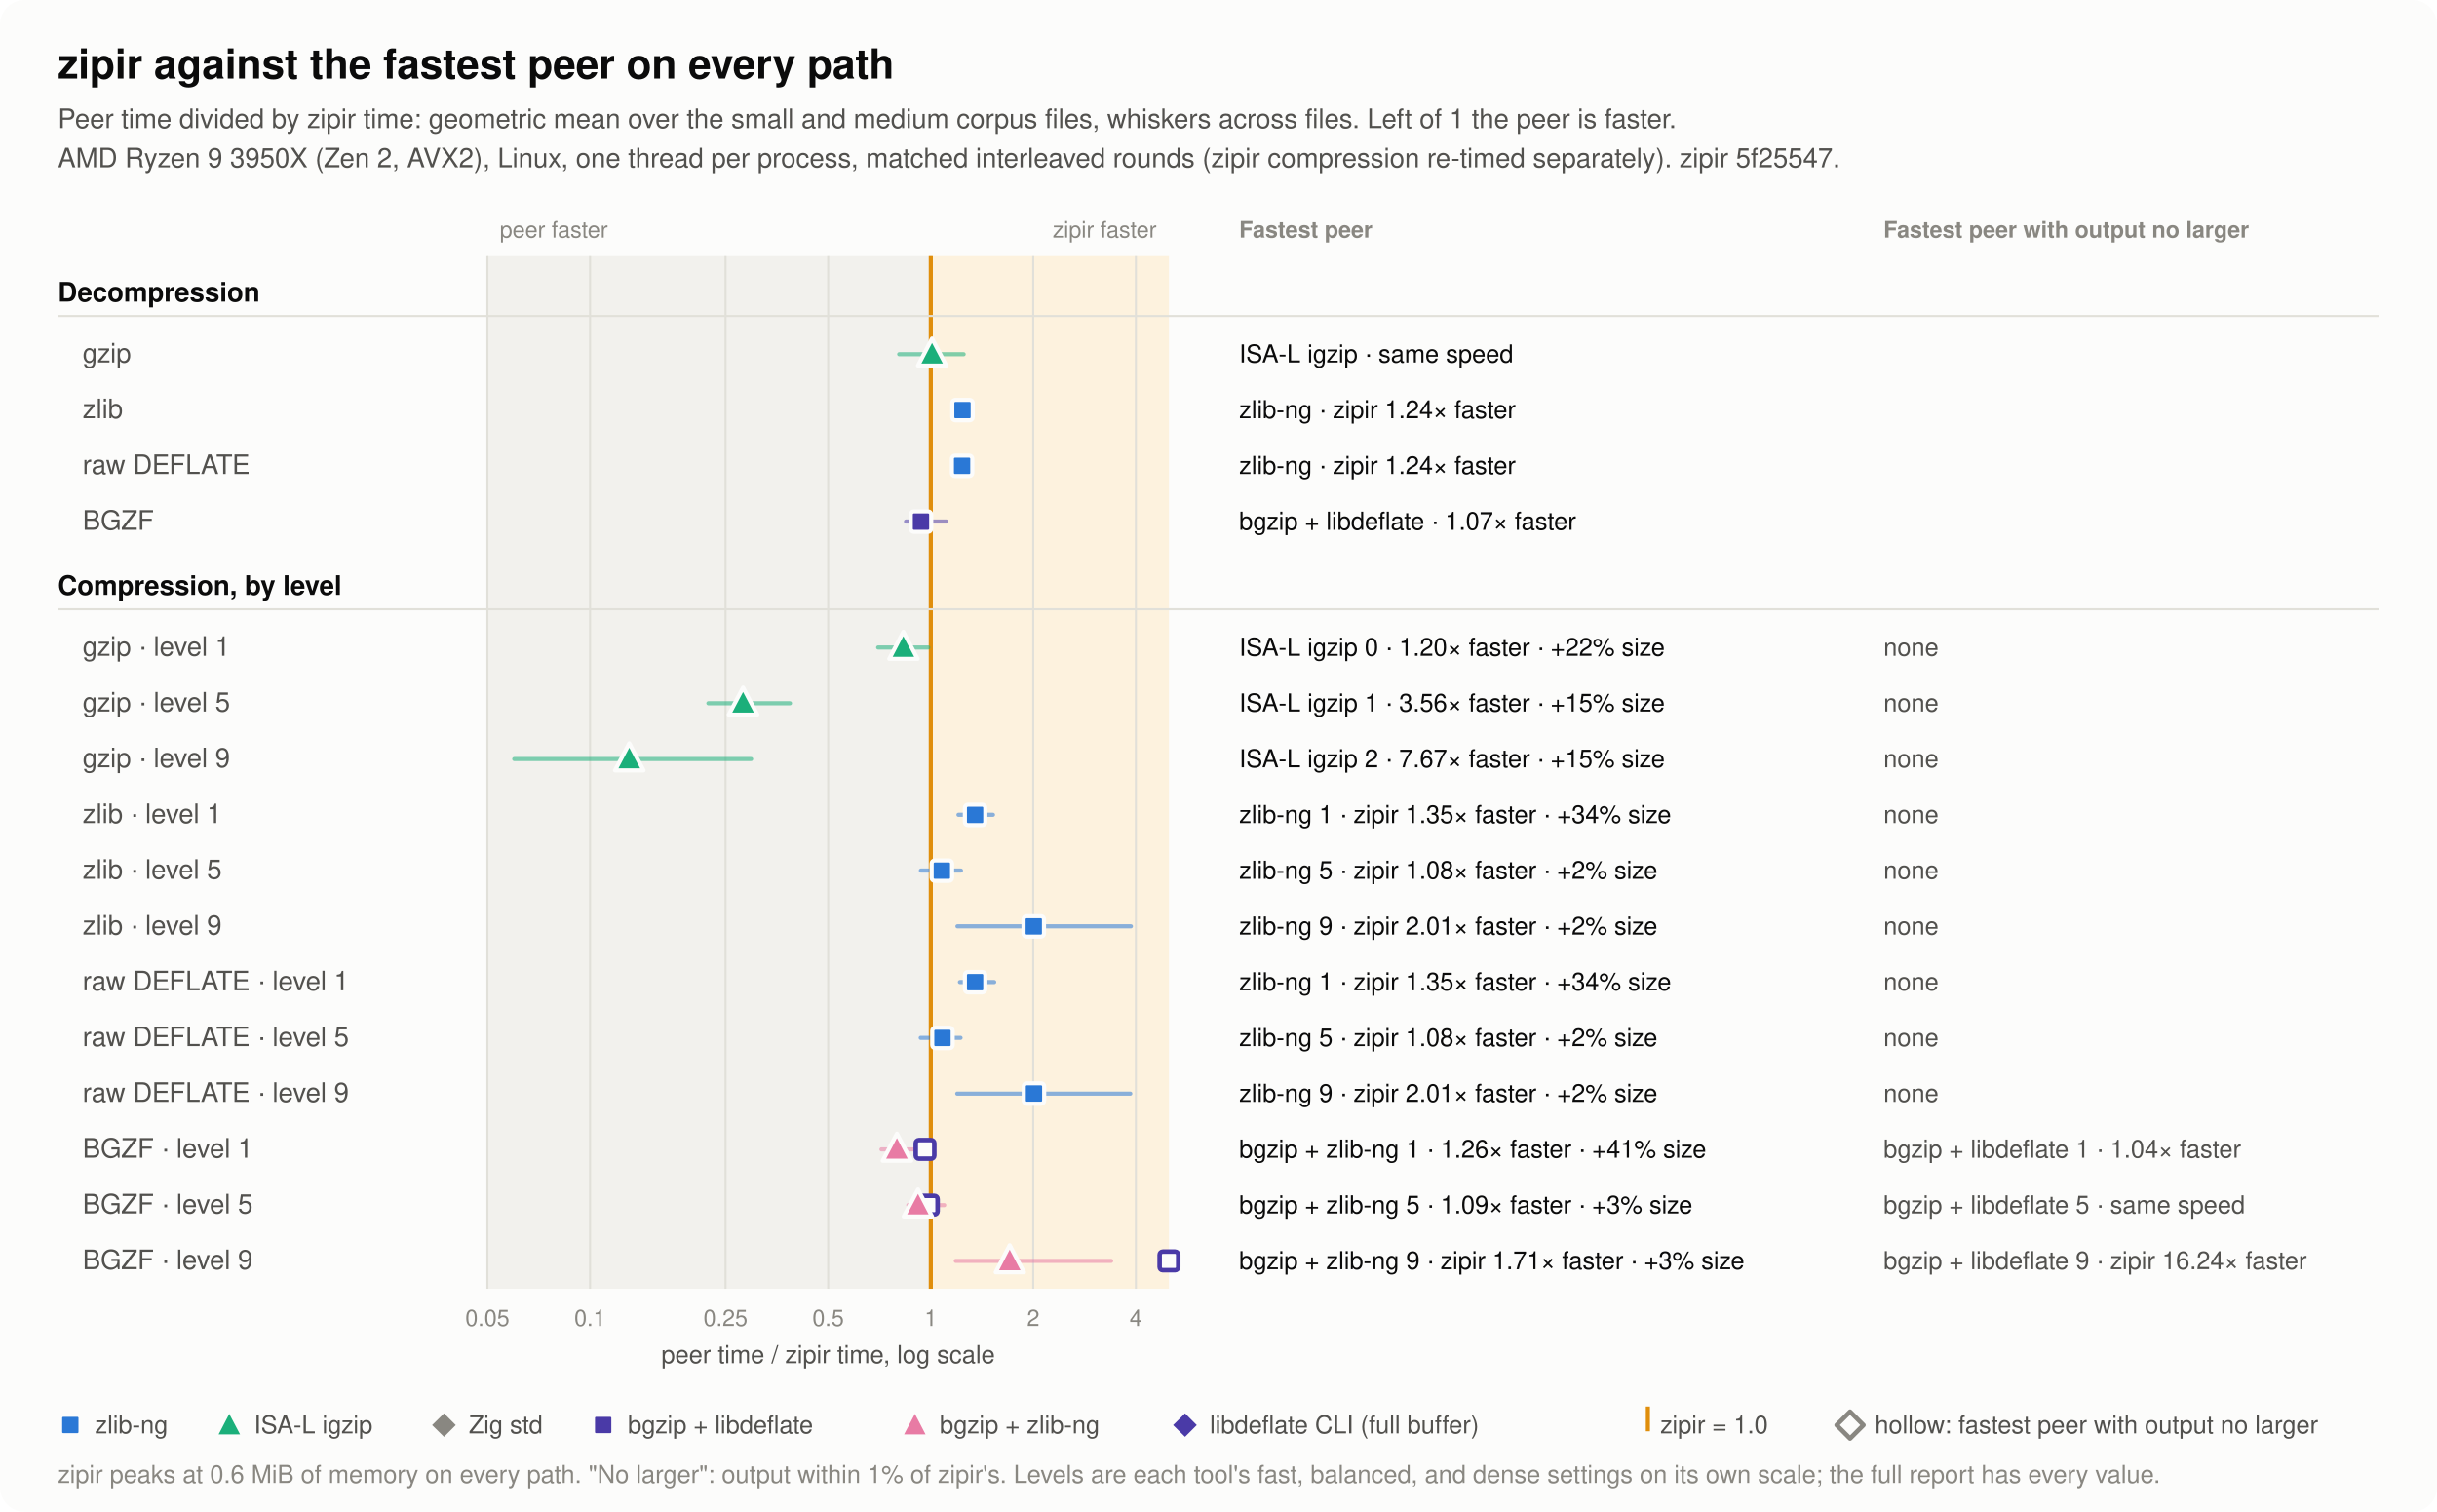
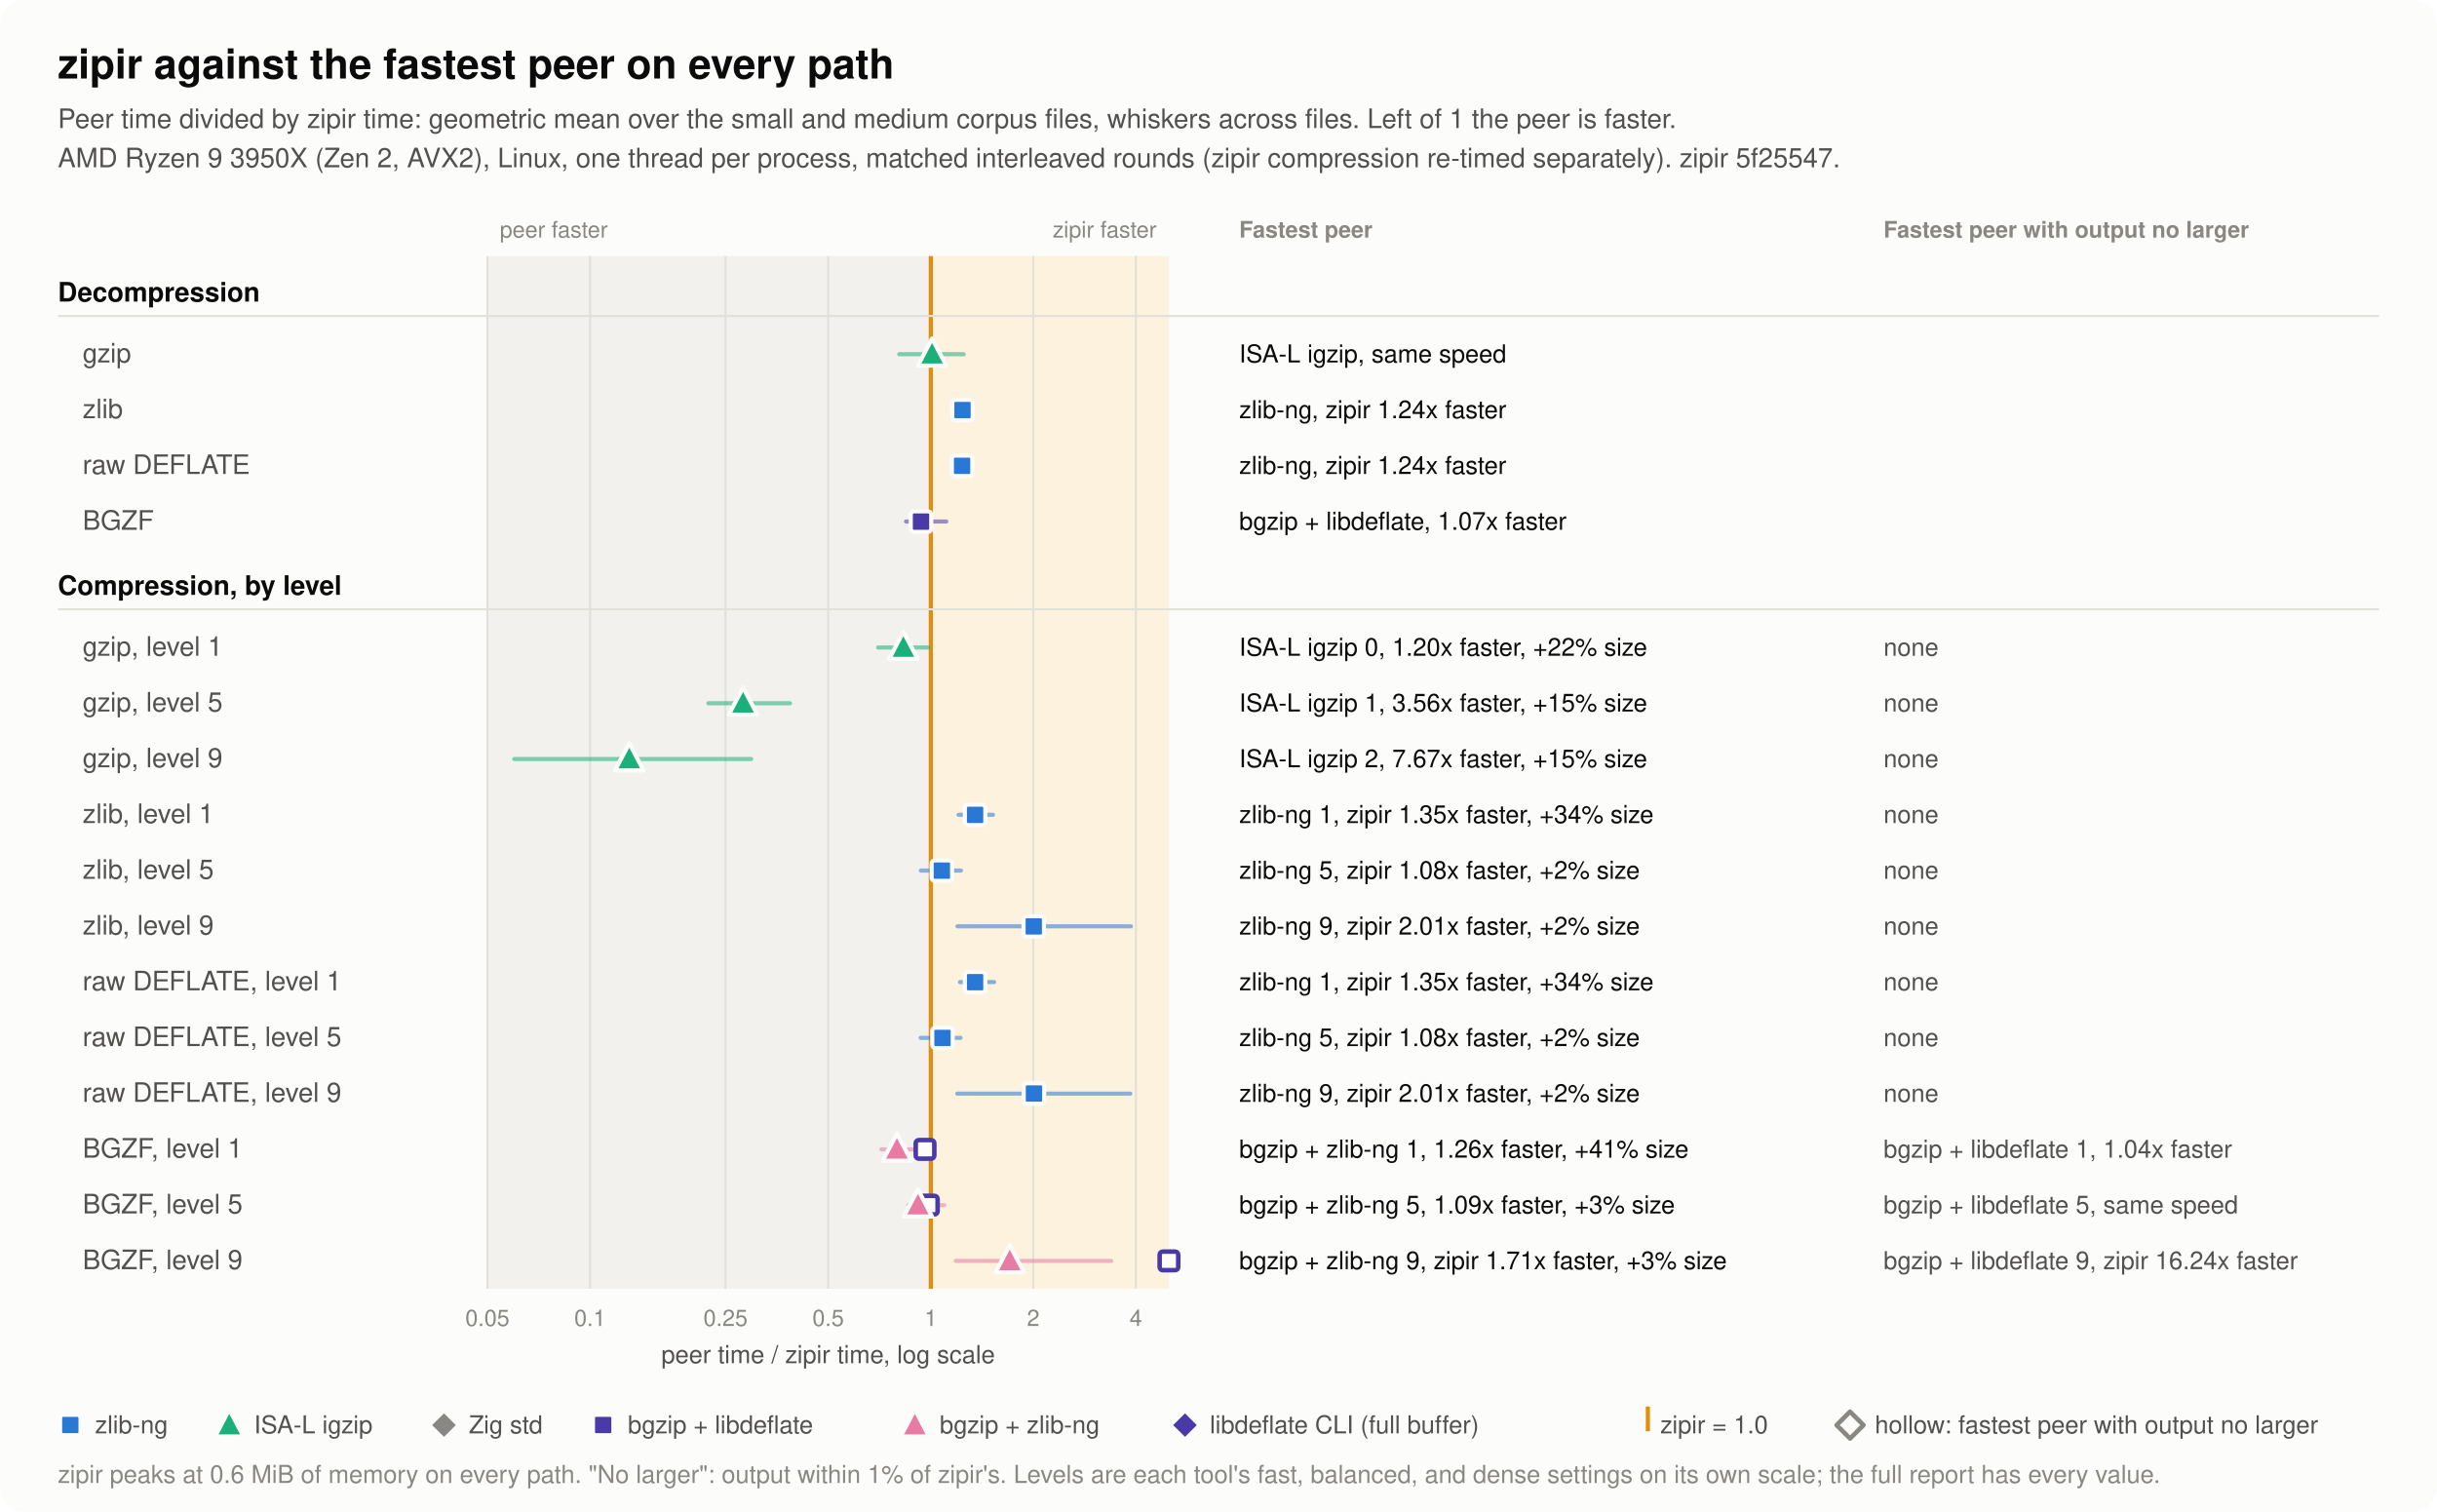
<svg xmlns="http://www.w3.org/2000/svg" viewBox="0 0 1180 732" width="1180" height="732" role="img" font-family="system-ui, -apple-system, &quot;Segoe UI&quot;, Helvetica, Arial, sans-serif">
  <rect width="1180" height="732" rx="12" fill="#fcfcfb" />
  <text x="28.0" y="38.0" font-size="20" fill="#0b0b0b" text-anchor="start" font-weight="650">zipir against the fastest peer on every path</text>
  <text x="28.0" y="62.0" font-size="13" fill="#52514e" text-anchor="start" font-weight="400">Peer time divided by zipir time: geometric mean over the small and medium corpus files, whiskers across files. Left of 1 the peer is faster.</text>
  <text x="28.0" y="81.0" font-size="13" fill="#52514e" text-anchor="start" font-weight="400">AMD Ryzen 9 3950X (Zen 2, AVX2), Linux, one thread per process, matched interleaved rounds (zipir compression re-timed separately). zipir 5f25547.</text>
  <rect x="236.0" y="124.0" width="214.7" height="500.0" rx="0" fill="#f2f1ed" />
  <rect x="450.7" y="124.0" width="115.3" height="500.0" rx="0" fill="#fdf2de" />
  <line x1="236.0" y1="124.0" x2="236.0" y2="624.0" stroke="#e1e0d9" stroke-width="1" />
  <text x="236.0" y="642.0" font-size="11" fill="#898781" text-anchor="middle" font-weight="400">0.05</text>
  <line x1="285.7" y1="124.0" x2="285.7" y2="624.0" stroke="#e1e0d9" stroke-width="1" />
  <text x="285.7" y="642.0" font-size="11" fill="#898781" text-anchor="middle" font-weight="400">0.1</text>
  <line x1="351.3" y1="124.0" x2="351.3" y2="624.0" stroke="#e1e0d9" stroke-width="1" />
  <text x="351.3" y="642.0" font-size="11" fill="#898781" text-anchor="middle" font-weight="400">0.25</text>
  <line x1="401.0" y1="124.0" x2="401.0" y2="624.0" stroke="#e1e0d9" stroke-width="1" />
  <text x="401.0" y="642.0" font-size="11" fill="#898781" text-anchor="middle" font-weight="400">0.5</text>
  <line x1="450.7" y1="124.0" x2="450.7" y2="624.0" stroke="#e1e0d9" stroke-width="1" />
  <text x="450.7" y="642.0" font-size="11" fill="#898781" text-anchor="middle" font-weight="400">1</text>
  <line x1="500.3" y1="124.0" x2="500.3" y2="624.0" stroke="#e1e0d9" stroke-width="1" />
  <text x="500.3" y="642.0" font-size="11" fill="#898781" text-anchor="middle" font-weight="400">2</text>
  <line x1="550.0" y1="124.0" x2="550.0" y2="624.0" stroke="#e1e0d9" stroke-width="1" />
  <text x="550.0" y="642.0" font-size="11" fill="#898781" text-anchor="middle" font-weight="400">4</text>
  <line x1="450.7" y1="124.0" x2="450.7" y2="624.0" stroke="#e08e0b" stroke-width="2" />
  <text x="242.0" y="115.0" font-size="11" fill="#898781" text-anchor="start" font-weight="400">peer faster</text>
  <text x="560.0" y="115.0" font-size="11" fill="#898781" text-anchor="end" font-weight="400">zipir faster</text>
  <text x="401.0" y="660.0" font-size="12" fill="#52514e" text-anchor="middle" font-weight="400">peer time / zipir time, log scale</text>
  <text x="600.0" y="115.0" font-size="11" fill="#898781" text-anchor="start" font-weight="600">Fastest peer</text>
  <text x="912.0" y="115.0" font-size="11" fill="#898781" text-anchor="start" font-weight="600">Fastest peer with output no larger</text>
  <text x="28.0" y="146.0" font-size="13" fill="#0b0b0b" text-anchor="start" font-weight="650">Decompression</text>
  <line x1="28.0" y1="153.0" x2="1152.0" y2="153.0" stroke="#e1e0d9" stroke-width="1" />
  <text x="40.0" y="175.5" font-size="13" fill="#52514e" text-anchor="start" font-weight="400">gzip</text>
  <line x1="435.4" y1="171.5" x2="466.6" y2="171.5" stroke="#1baf7a" stroke-width="2" stroke-linecap="round" opacity="0.55" />
  <path d="M451.3,163.9 L458.2,177.0 L444.5,177.0 Z" fill="#1baf7a" stroke="#fcfcfb" stroke-width="2" stroke-linejoin="round" />
-   <text x="600.0" y="175.5" font-size="12" fill="#0b0b0b" text-anchor="start" font-weight="400">ISA-L igzip · same speed</text>
+   <text x="600.0" y="175.5" font-size="12" fill="#0b0b0b" text-anchor="start" font-weight="400">ISA-L igzip, same speed</text>
  <text x="40.0" y="202.5" font-size="13" fill="#52514e" text-anchor="start" font-weight="400">zlib</text>
  <line x1="462.2" y1="198.5" x2="468.0" y2="198.5" stroke="#2a78d6" stroke-width="2" stroke-linecap="round" opacity="0.55" />
  <rect x="461.1" y="193.6" width="9.9" height="9.9" rx="1.5" fill="#2a78d6" stroke="#fcfcfb" stroke-width="2" />
-   <text x="600.0" y="202.5" font-size="12" fill="#0b0b0b" text-anchor="start" font-weight="400">zlib-ng · zipir 1.24× faster</text>
+   <text x="600.0" y="202.5" font-size="12" fill="#0b0b0b" text-anchor="start" font-weight="400">zlib-ng, zipir 1.24x faster</text>
  <text x="40.0" y="229.5" font-size="13" fill="#52514e" text-anchor="start" font-weight="400">raw DEFLATE</text>
  <line x1="462.3" y1="225.5" x2="468.4" y2="225.5" stroke="#2a78d6" stroke-width="2" stroke-linecap="round" opacity="0.55" />
  <rect x="460.9" y="220.6" width="9.9" height="9.9" rx="1.5" fill="#2a78d6" stroke="#fcfcfb" stroke-width="2" />
-   <text x="600.0" y="229.5" font-size="12" fill="#0b0b0b" text-anchor="start" font-weight="400">zlib-ng · zipir 1.24× faster</text>
+   <text x="600.0" y="229.5" font-size="12" fill="#0b0b0b" text-anchor="start" font-weight="400">zlib-ng, zipir 1.24x faster</text>
  <text x="40.0" y="256.5" font-size="13" fill="#52514e" text-anchor="start" font-weight="400">BGZF</text>
  <line x1="438.7" y1="252.5" x2="458.2" y2="252.5" stroke="#4a3aa7" stroke-width="2" stroke-linecap="round" opacity="0.55" />
  <rect x="441.0" y="247.6" width="9.9" height="9.9" rx="1.5" fill="#4a3aa7" stroke="#fcfcfb" stroke-width="2" />
-   <text x="600.0" y="256.5" font-size="12" fill="#0b0b0b" text-anchor="start" font-weight="400">bgzip + libdeflate · 1.07× faster</text>
+   <text x="600.0" y="256.5" font-size="12" fill="#0b0b0b" text-anchor="start" font-weight="400">bgzip + libdeflate, 1.07x faster</text>
  <text x="28.0" y="288.0" font-size="13" fill="#0b0b0b" text-anchor="start" font-weight="650">Compression, by level</text>
  <line x1="28.0" y1="295.0" x2="1152.0" y2="295.0" stroke="#e1e0d9" stroke-width="1" />
-   <text x="40.0" y="317.5" font-size="13" fill="#52514e" text-anchor="start" font-weight="400">gzip · level 1</text>
+   <text x="40.0" y="317.5" font-size="13" fill="#52514e" text-anchor="start" font-weight="400">gzip, level 1</text>
  <line x1="425.2" y1="313.5" x2="449.5" y2="313.5" stroke="#1baf7a" stroke-width="2" stroke-linecap="round" opacity="0.55" />
  <path d="M437.4,305.9 L444.3,319.0 L430.6,319.0 Z" fill="#1baf7a" stroke="#fcfcfb" stroke-width="2" stroke-linejoin="round" />
-   <text x="600.0" y="317.5" font-size="12" fill="#0b0b0b" text-anchor="start" font-weight="400">ISA-L igzip 0 · 1.20× faster · +22% size</text>
+   <text x="600.0" y="317.5" font-size="12" fill="#0b0b0b" text-anchor="start" font-weight="400">ISA-L igzip 0, 1.20x faster, +22% size</text>
  <text x="912.0" y="317.5" font-size="12" fill="#52514e" text-anchor="start" font-weight="400">none</text>
-   <text x="40.0" y="344.5" font-size="13" fill="#52514e" text-anchor="start" font-weight="400">gzip · level 5</text>
+   <text x="40.0" y="344.5" font-size="13" fill="#52514e" text-anchor="start" font-weight="400">gzip, level 5</text>
  <line x1="343.0" y1="340.5" x2="382.5" y2="340.5" stroke="#1baf7a" stroke-width="2" stroke-linecap="round" opacity="0.55" />
  <path d="M359.8,332.9 L366.7,346.0 L352.9,346.0 Z" fill="#1baf7a" stroke="#fcfcfb" stroke-width="2" stroke-linejoin="round" />
-   <text x="600.0" y="344.5" font-size="12" fill="#0b0b0b" text-anchor="start" font-weight="400">ISA-L igzip 1 · 3.56× faster · +15% size</text>
+   <text x="600.0" y="344.5" font-size="12" fill="#0b0b0b" text-anchor="start" font-weight="400">ISA-L igzip 1, 3.56x faster, +15% size</text>
  <text x="912.0" y="344.5" font-size="12" fill="#52514e" text-anchor="start" font-weight="400">none</text>
-   <text x="40.0" y="371.5" font-size="13" fill="#52514e" text-anchor="start" font-weight="400">gzip · level 9</text>
+   <text x="40.0" y="371.5" font-size="13" fill="#52514e" text-anchor="start" font-weight="400">gzip, level 9</text>
  <line x1="249.0" y1="367.5" x2="363.7" y2="367.5" stroke="#1baf7a" stroke-width="2" stroke-linecap="round" opacity="0.55" />
  <path d="M304.7,359.9 L311.6,373.0 L297.8,373.0 Z" fill="#1baf7a" stroke="#fcfcfb" stroke-width="2" stroke-linejoin="round" />
-   <text x="600.0" y="371.5" font-size="12" fill="#0b0b0b" text-anchor="start" font-weight="400">ISA-L igzip 2 · 7.67× faster · +15% size</text>
+   <text x="600.0" y="371.5" font-size="12" fill="#0b0b0b" text-anchor="start" font-weight="400">ISA-L igzip 2, 7.67x faster, +15% size</text>
  <text x="912.0" y="371.5" font-size="12" fill="#52514e" text-anchor="start" font-weight="400">none</text>
-   <text x="40.0" y="398.5" font-size="13" fill="#52514e" text-anchor="start" font-weight="400">zlib · level 1</text>
+   <text x="40.0" y="398.5" font-size="13" fill="#52514e" text-anchor="start" font-weight="400">zlib, level 1</text>
  <line x1="464.1" y1="394.5" x2="480.8" y2="394.5" stroke="#2a78d6" stroke-width="2" stroke-linecap="round" opacity="0.55" />
  <rect x="467.2" y="389.6" width="9.9" height="9.9" rx="1.5" fill="#2a78d6" stroke="#fcfcfb" stroke-width="2" />
-   <text x="600.0" y="398.5" font-size="12" fill="#0b0b0b" text-anchor="start" font-weight="400">zlib-ng 1 · zipir 1.35× faster · +34% size</text>
+   <text x="600.0" y="398.5" font-size="12" fill="#0b0b0b" text-anchor="start" font-weight="400">zlib-ng 1, zipir 1.35x faster, +34% size</text>
  <text x="912.0" y="398.5" font-size="12" fill="#52514e" text-anchor="start" font-weight="400">none</text>
-   <text x="40.0" y="425.5" font-size="13" fill="#52514e" text-anchor="start" font-weight="400">zlib · level 5</text>
+   <text x="40.0" y="425.5" font-size="13" fill="#52514e" text-anchor="start" font-weight="400">zlib, level 5</text>
  <line x1="445.9" y1="421.5" x2="465.3" y2="421.5" stroke="#2a78d6" stroke-width="2" stroke-linecap="round" opacity="0.55" />
  <rect x="451.1" y="416.6" width="9.9" height="9.9" rx="1.5" fill="#2a78d6" stroke="#fcfcfb" stroke-width="2" />
-   <text x="600.0" y="425.5" font-size="12" fill="#0b0b0b" text-anchor="start" font-weight="400">zlib-ng 5 · zipir 1.08× faster · +2% size</text>
+   <text x="600.0" y="425.5" font-size="12" fill="#0b0b0b" text-anchor="start" font-weight="400">zlib-ng 5, zipir 1.08x faster, +2% size</text>
  <text x="912.0" y="425.5" font-size="12" fill="#52514e" text-anchor="start" font-weight="400">none</text>
-   <text x="40.0" y="452.5" font-size="13" fill="#52514e" text-anchor="start" font-weight="400">zlib · level 9</text>
+   <text x="40.0" y="452.5" font-size="13" fill="#52514e" text-anchor="start" font-weight="400">zlib, level 9</text>
  <line x1="463.6" y1="448.5" x2="547.6" y2="448.5" stroke="#2a78d6" stroke-width="2" stroke-linecap="round" opacity="0.55" />
  <rect x="495.6" y="443.6" width="9.9" height="9.9" rx="1.5" fill="#2a78d6" stroke="#fcfcfb" stroke-width="2" />
-   <text x="600.0" y="452.5" font-size="12" fill="#0b0b0b" text-anchor="start" font-weight="400">zlib-ng 9 · zipir 2.01× faster · +2% size</text>
+   <text x="600.0" y="452.5" font-size="12" fill="#0b0b0b" text-anchor="start" font-weight="400">zlib-ng 9, zipir 2.01x faster, +2% size</text>
  <text x="912.0" y="452.5" font-size="12" fill="#52514e" text-anchor="start" font-weight="400">none</text>
-   <text x="40.0" y="479.5" font-size="13" fill="#52514e" text-anchor="start" font-weight="400">raw DEFLATE · level 1</text>
+   <text x="40.0" y="479.5" font-size="13" fill="#52514e" text-anchor="start" font-weight="400">raw DEFLATE, level 1</text>
  <line x1="464.8" y1="475.5" x2="481.4" y2="475.5" stroke="#2a78d6" stroke-width="2" stroke-linecap="round" opacity="0.55" />
  <rect x="467.2" y="470.6" width="9.9" height="9.9" rx="1.5" fill="#2a78d6" stroke="#fcfcfb" stroke-width="2" />
-   <text x="600.0" y="479.5" font-size="12" fill="#0b0b0b" text-anchor="start" font-weight="400">zlib-ng 1 · zipir 1.35× faster · +34% size</text>
+   <text x="600.0" y="479.5" font-size="12" fill="#0b0b0b" text-anchor="start" font-weight="400">zlib-ng 1, zipir 1.35x faster, +34% size</text>
  <text x="912.0" y="479.5" font-size="12" fill="#52514e" text-anchor="start" font-weight="400">none</text>
-   <text x="40.0" y="506.5" font-size="13" fill="#52514e" text-anchor="start" font-weight="400">raw DEFLATE · level 5</text>
+   <text x="40.0" y="506.5" font-size="13" fill="#52514e" text-anchor="start" font-weight="400">raw DEFLATE, level 5</text>
  <line x1="445.8" y1="502.5" x2="465.1" y2="502.5" stroke="#2a78d6" stroke-width="2" stroke-linecap="round" opacity="0.55" />
  <rect x="451.4" y="497.6" width="9.9" height="9.9" rx="1.5" fill="#2a78d6" stroke="#fcfcfb" stroke-width="2" />
-   <text x="600.0" y="506.5" font-size="12" fill="#0b0b0b" text-anchor="start" font-weight="400">zlib-ng 5 · zipir 1.08× faster · +2% size</text>
+   <text x="600.0" y="506.5" font-size="12" fill="#0b0b0b" text-anchor="start" font-weight="400">zlib-ng 5, zipir 1.08x faster, +2% size</text>
  <text x="912.0" y="506.5" font-size="12" fill="#52514e" text-anchor="start" font-weight="400">none</text>
-   <text x="40.0" y="533.5" font-size="13" fill="#52514e" text-anchor="start" font-weight="400">raw DEFLATE · level 9</text>
+   <text x="40.0" y="533.5" font-size="13" fill="#52514e" text-anchor="start" font-weight="400">raw DEFLATE, level 9</text>
  <line x1="463.5" y1="529.5" x2="547.3" y2="529.5" stroke="#2a78d6" stroke-width="2" stroke-linecap="round" opacity="0.55" />
  <rect x="495.7" y="524.5" width="9.9" height="9.9" rx="1.5" fill="#2a78d6" stroke="#fcfcfb" stroke-width="2" />
-   <text x="600.0" y="533.5" font-size="12" fill="#0b0b0b" text-anchor="start" font-weight="400">zlib-ng 9 · zipir 2.01× faster · +2% size</text>
+   <text x="600.0" y="533.5" font-size="12" fill="#0b0b0b" text-anchor="start" font-weight="400">zlib-ng 9, zipir 2.01x faster, +2% size</text>
  <text x="912.0" y="533.5" font-size="12" fill="#52514e" text-anchor="start" font-weight="400">none</text>
-   <text x="40.0" y="560.5" font-size="13" fill="#52514e" text-anchor="start" font-weight="400">BGZF · level 1</text>
+   <text x="40.0" y="560.5" font-size="13" fill="#52514e" text-anchor="start" font-weight="400">BGZF, level 1</text>
  <line x1="426.8" y1="556.5" x2="445.6" y2="556.5" stroke="#e87ba4" stroke-width="2" stroke-linecap="round" opacity="0.55" />
  <rect x="443.4" y="552.0" width="9.0" height="9.0" rx="1.5" fill="#fcfcfb" stroke="#4a3aa7" stroke-width="2.2" />
  <path d="M434.3,548.9 L441.2,562.0 L427.4,562.0 Z" fill="#e87ba4" stroke="#fcfcfb" stroke-width="2" stroke-linejoin="round" />
-   <text x="600.0" y="560.5" font-size="12" fill="#0b0b0b" text-anchor="start" font-weight="400">bgzip + zlib-ng 1 · 1.26× faster · +41% size</text>
-   <text x="912.0" y="560.5" font-size="12" fill="#52514e" text-anchor="start" font-weight="400">bgzip + libdeflate 1 · 1.04× faster</text>
-   <text x="40.0" y="587.5" font-size="13" fill="#52514e" text-anchor="start" font-weight="400">BGZF · level 5</text>
+   <text x="600.0" y="560.5" font-size="12" fill="#0b0b0b" text-anchor="start" font-weight="400">bgzip + zlib-ng 1, 1.26x faster, +41% size</text>
+   <text x="912.0" y="560.5" font-size="12" fill="#52514e" text-anchor="start" font-weight="400">bgzip + libdeflate 1, 1.04x faster</text>
+   <text x="40.0" y="587.5" font-size="13" fill="#52514e" text-anchor="start" font-weight="400">BGZF, level 5</text>
  <line x1="439.8" y1="583.5" x2="457.2" y2="583.5" stroke="#e87ba4" stroke-width="2" stroke-linecap="round" opacity="0.55" />
  <rect x="445.0" y="579.0" width="9.0" height="9.0" rx="1.5" fill="#fcfcfb" stroke="#4a3aa7" stroke-width="2.2" />
  <path d="M444.5,575.9 L451.3,589.0 L437.6,589.0 Z" fill="#e87ba4" stroke="#fcfcfb" stroke-width="2" stroke-linejoin="round" />
-   <text x="600.0" y="587.5" font-size="12" fill="#0b0b0b" text-anchor="start" font-weight="400">bgzip + zlib-ng 5 · 1.09× faster · +3% size</text>
-   <text x="912.0" y="587.5" font-size="12" fill="#52514e" text-anchor="start" font-weight="400">bgzip + libdeflate 5 · same speed</text>
-   <text x="40.0" y="614.5" font-size="13" fill="#52514e" text-anchor="start" font-weight="400">BGZF · level 9</text>
+   <text x="600.0" y="587.5" font-size="12" fill="#0b0b0b" text-anchor="start" font-weight="400">bgzip + zlib-ng 5, 1.09x faster, +3% size</text>
+   <text x="912.0" y="587.5" font-size="12" fill="#52514e" text-anchor="start" font-weight="400">bgzip + libdeflate 5, same speed</text>
+   <text x="40.0" y="614.5" font-size="13" fill="#52514e" text-anchor="start" font-weight="400">BGZF, level 9</text>
  <line x1="462.8" y1="610.5" x2="538.0" y2="610.5" stroke="#e87ba4" stroke-width="2" stroke-linecap="round" opacity="0.55" />
  <rect x="561.5" y="606.0" width="9.0" height="9.0" rx="1.5" fill="#fcfcfb" stroke="#4a3aa7" stroke-width="2.2" />
  <path d="M488.9,602.9 L495.8,616.0 L482.1,616.0 Z" fill="#e87ba4" stroke="#fcfcfb" stroke-width="2" stroke-linejoin="round" />
-   <text x="600.0" y="614.5" font-size="12" fill="#0b0b0b" text-anchor="start" font-weight="400">bgzip + zlib-ng 9 · zipir 1.71× faster · +3% size</text>
-   <text x="912.0" y="614.5" font-size="12" fill="#52514e" text-anchor="start" font-weight="400">bgzip + libdeflate 9 · zipir 16.24× faster</text>
+   <text x="600.0" y="614.5" font-size="12" fill="#0b0b0b" text-anchor="start" font-weight="400">bgzip + zlib-ng 9, zipir 1.71x faster, +3% size</text>
+   <text x="912.0" y="614.5" font-size="12" fill="#52514e" text-anchor="start" font-weight="400">bgzip + libdeflate 9, zipir 16.24x faster</text>
  <rect x="29.1" y="685.0" width="9.9" height="9.9" rx="1.5" fill="#2a78d6" stroke="#fcfcfb" stroke-width="2" />
  <text x="46.0" y="694.0" font-size="12" fill="#52514e" text-anchor="start" font-weight="400">zlib-ng</text>
  <path d="M111.0,682.4 L117.9,695.5 L104.2,695.5 Z" fill="#1baf7a" stroke="#fcfcfb" stroke-width="2" stroke-linejoin="round" />
  <text x="123.0" y="694.0" font-size="12" fill="#52514e" text-anchor="start" font-weight="400">ISA-L igzip</text>
  <path d="M215.0,682.9 L222.1,690.0 L215.0,697.1 L207.8,690.0 Z" fill="#898781" stroke="#fcfcfb" stroke-width="2" stroke-linejoin="round" />
  <text x="227.0" y="694.0" font-size="12" fill="#52514e" text-anchor="start" font-weight="400">Zig std</text>
  <rect x="287.1" y="685.0" width="9.9" height="9.9" rx="1.5" fill="#4a3aa7" stroke="#fcfcfb" stroke-width="2" />
  <text x="304.0" y="694.0" font-size="12" fill="#52514e" text-anchor="start" font-weight="400">bgzip + libdeflate</text>
  <path d="M443.0,682.4 L449.8,695.5 L436.1,695.5 Z" fill="#e87ba4" stroke="#fcfcfb" stroke-width="2" stroke-linejoin="round" />
  <text x="455.0" y="694.0" font-size="12" fill="#52514e" text-anchor="start" font-weight="400">bgzip + zlib-ng</text>
  <path d="M573.8,682.9 L580.9,690.0 L573.8,697.1 L566.6,690.0 Z" fill="#4a3aa7" stroke="#fcfcfb" stroke-width="2" stroke-linejoin="round" />
  <text x="585.8" y="694.0" font-size="12" fill="#52514e" text-anchor="start" font-weight="400">libdeflate CLI (full buffer)</text>
  <line x1="797.9" y1="681.0" x2="797.9" y2="693.0" stroke="#e08e0b" stroke-width="2" />
  <text x="803.9" y="694.0" font-size="12" fill="#52514e" text-anchor="start" font-weight="400">zipir = 1.0</text>
  <path d="M895.8,683.5 L902.3,690.0 L895.8,696.5 L889.3,690.0 Z" fill="#fcfcfb" stroke="#898781" stroke-width="2.2" stroke-linejoin="round" />
  <text x="907.8" y="694.0" font-size="12" fill="#52514e" text-anchor="start" font-weight="400">hollow: fastest peer with output no larger</text>
  <text x="28.0" y="718.0" font-size="12" fill="#898781" text-anchor="start" font-weight="400">zipir peaks at 0.6 MiB of memory on every path. "No larger": output within 1% of zipir's. Levels are each tool's fast, balanced, and dense settings on its own scale; the full report has every value.</text>
</svg>
